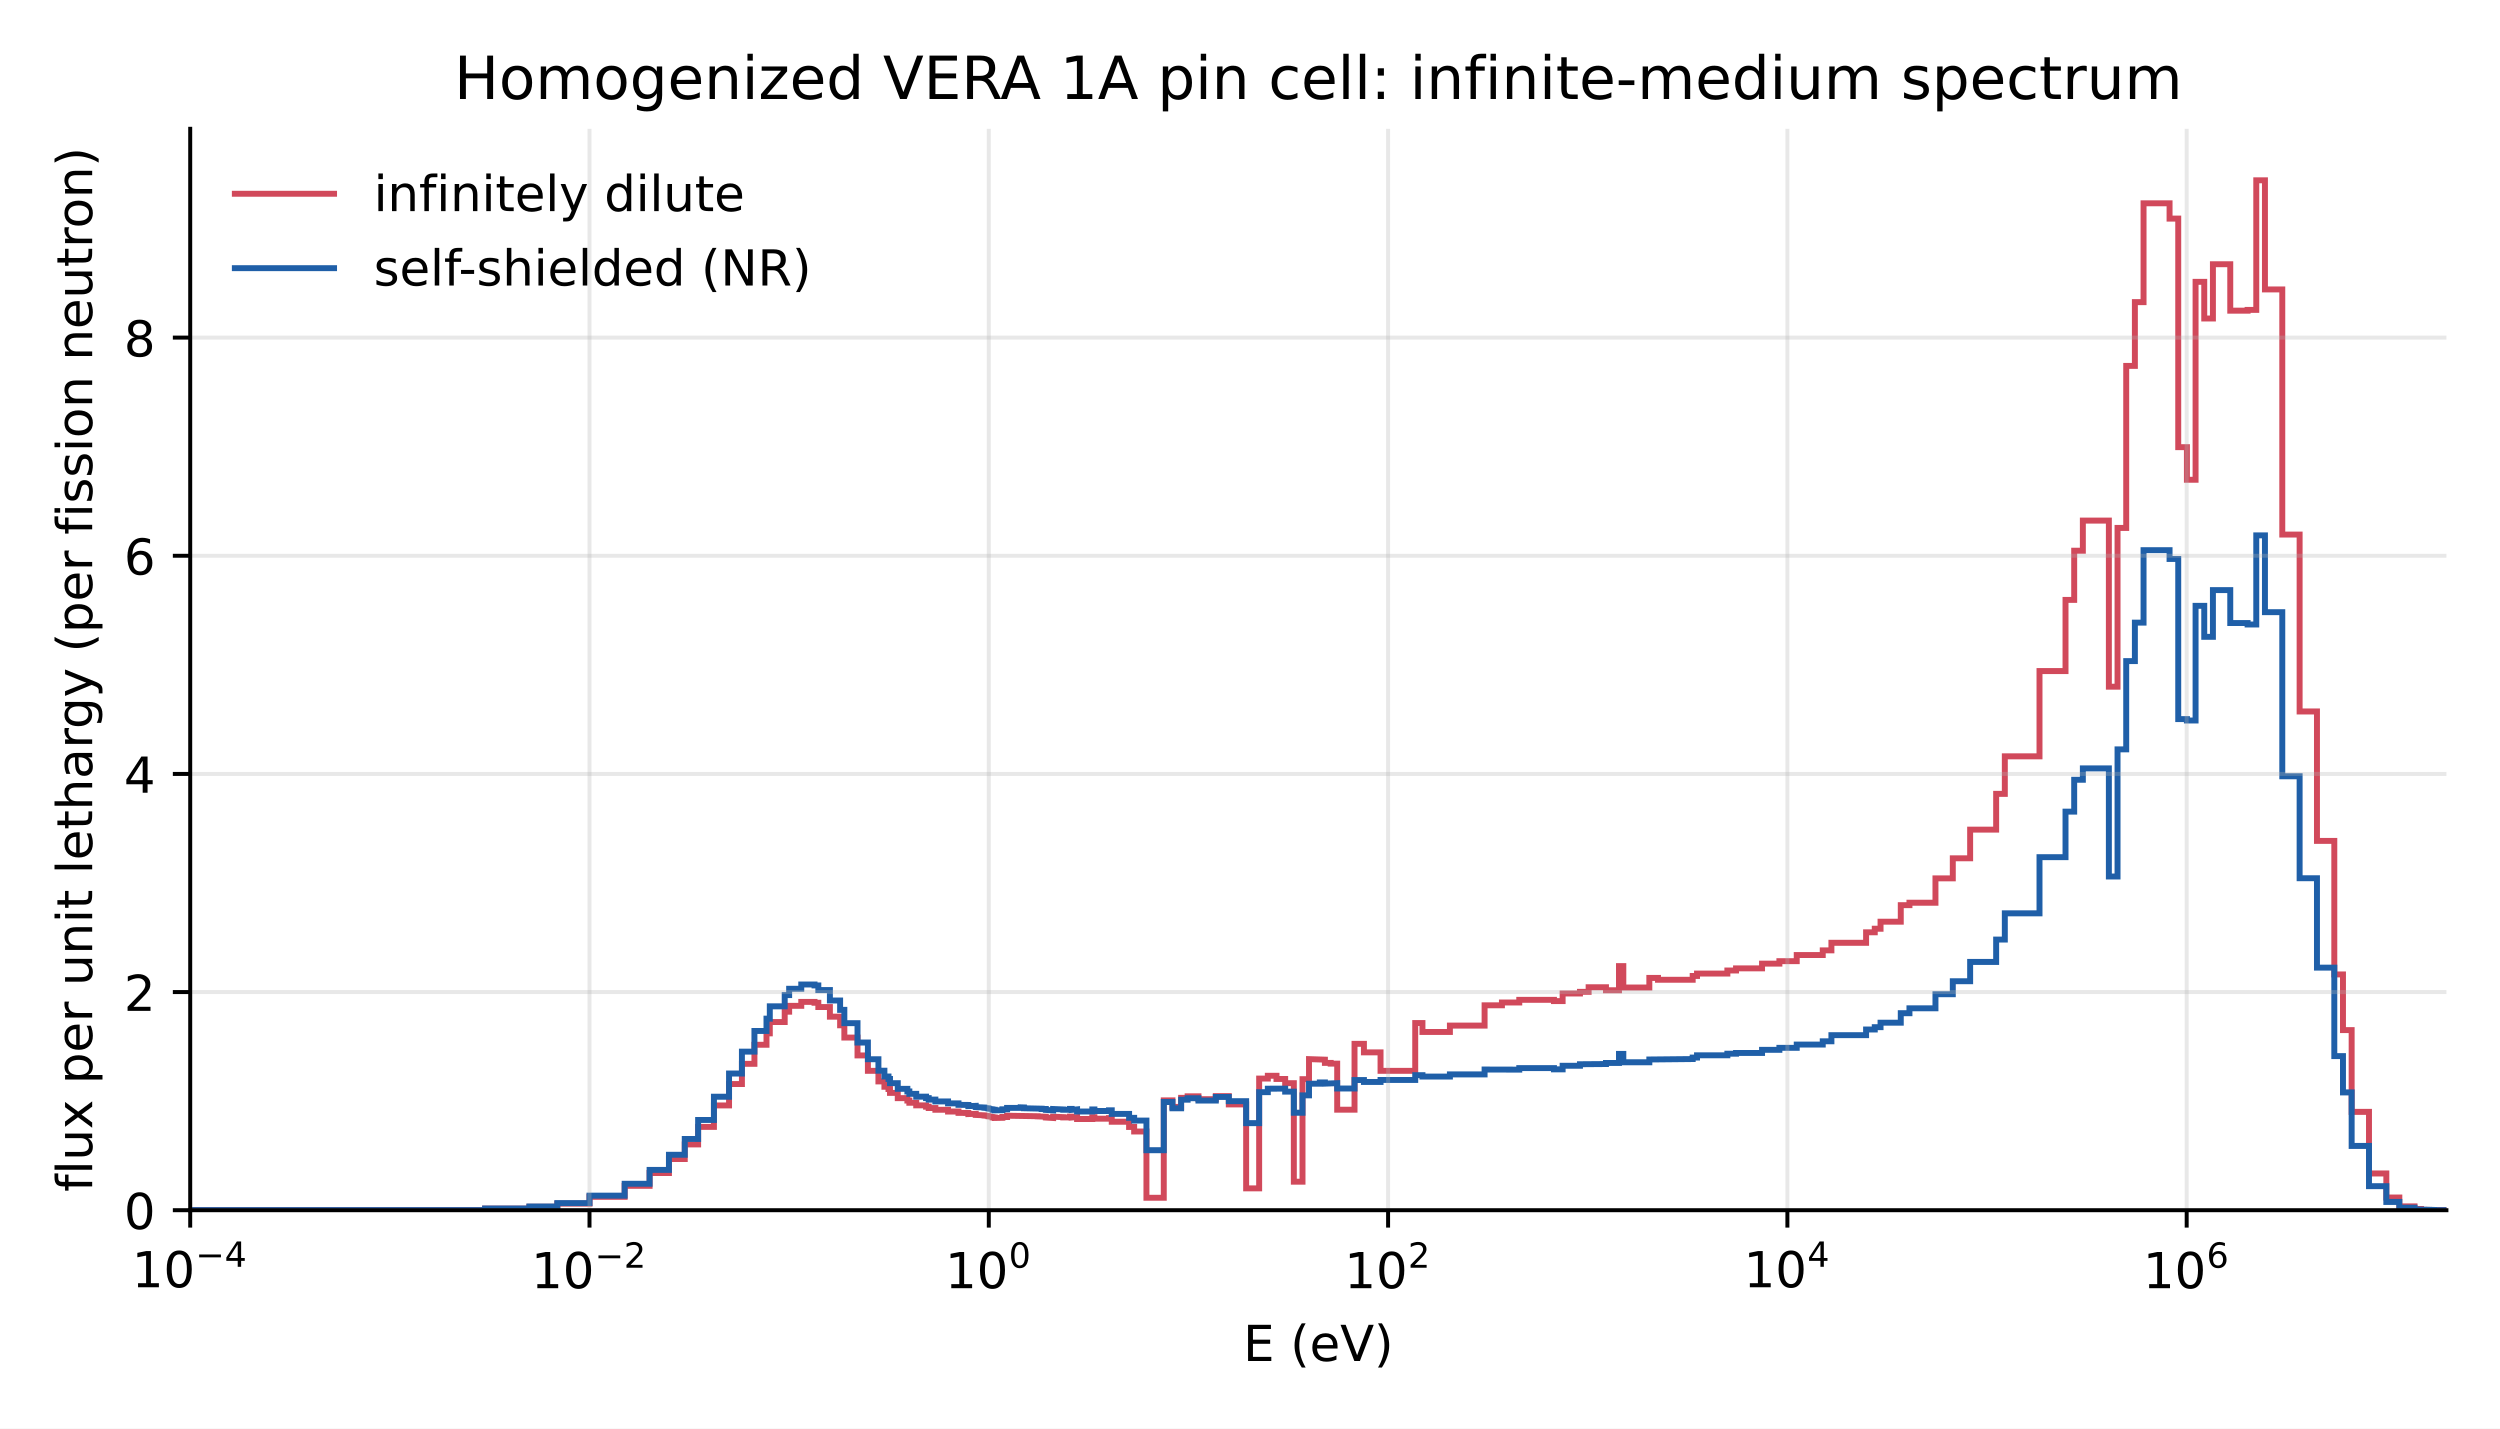
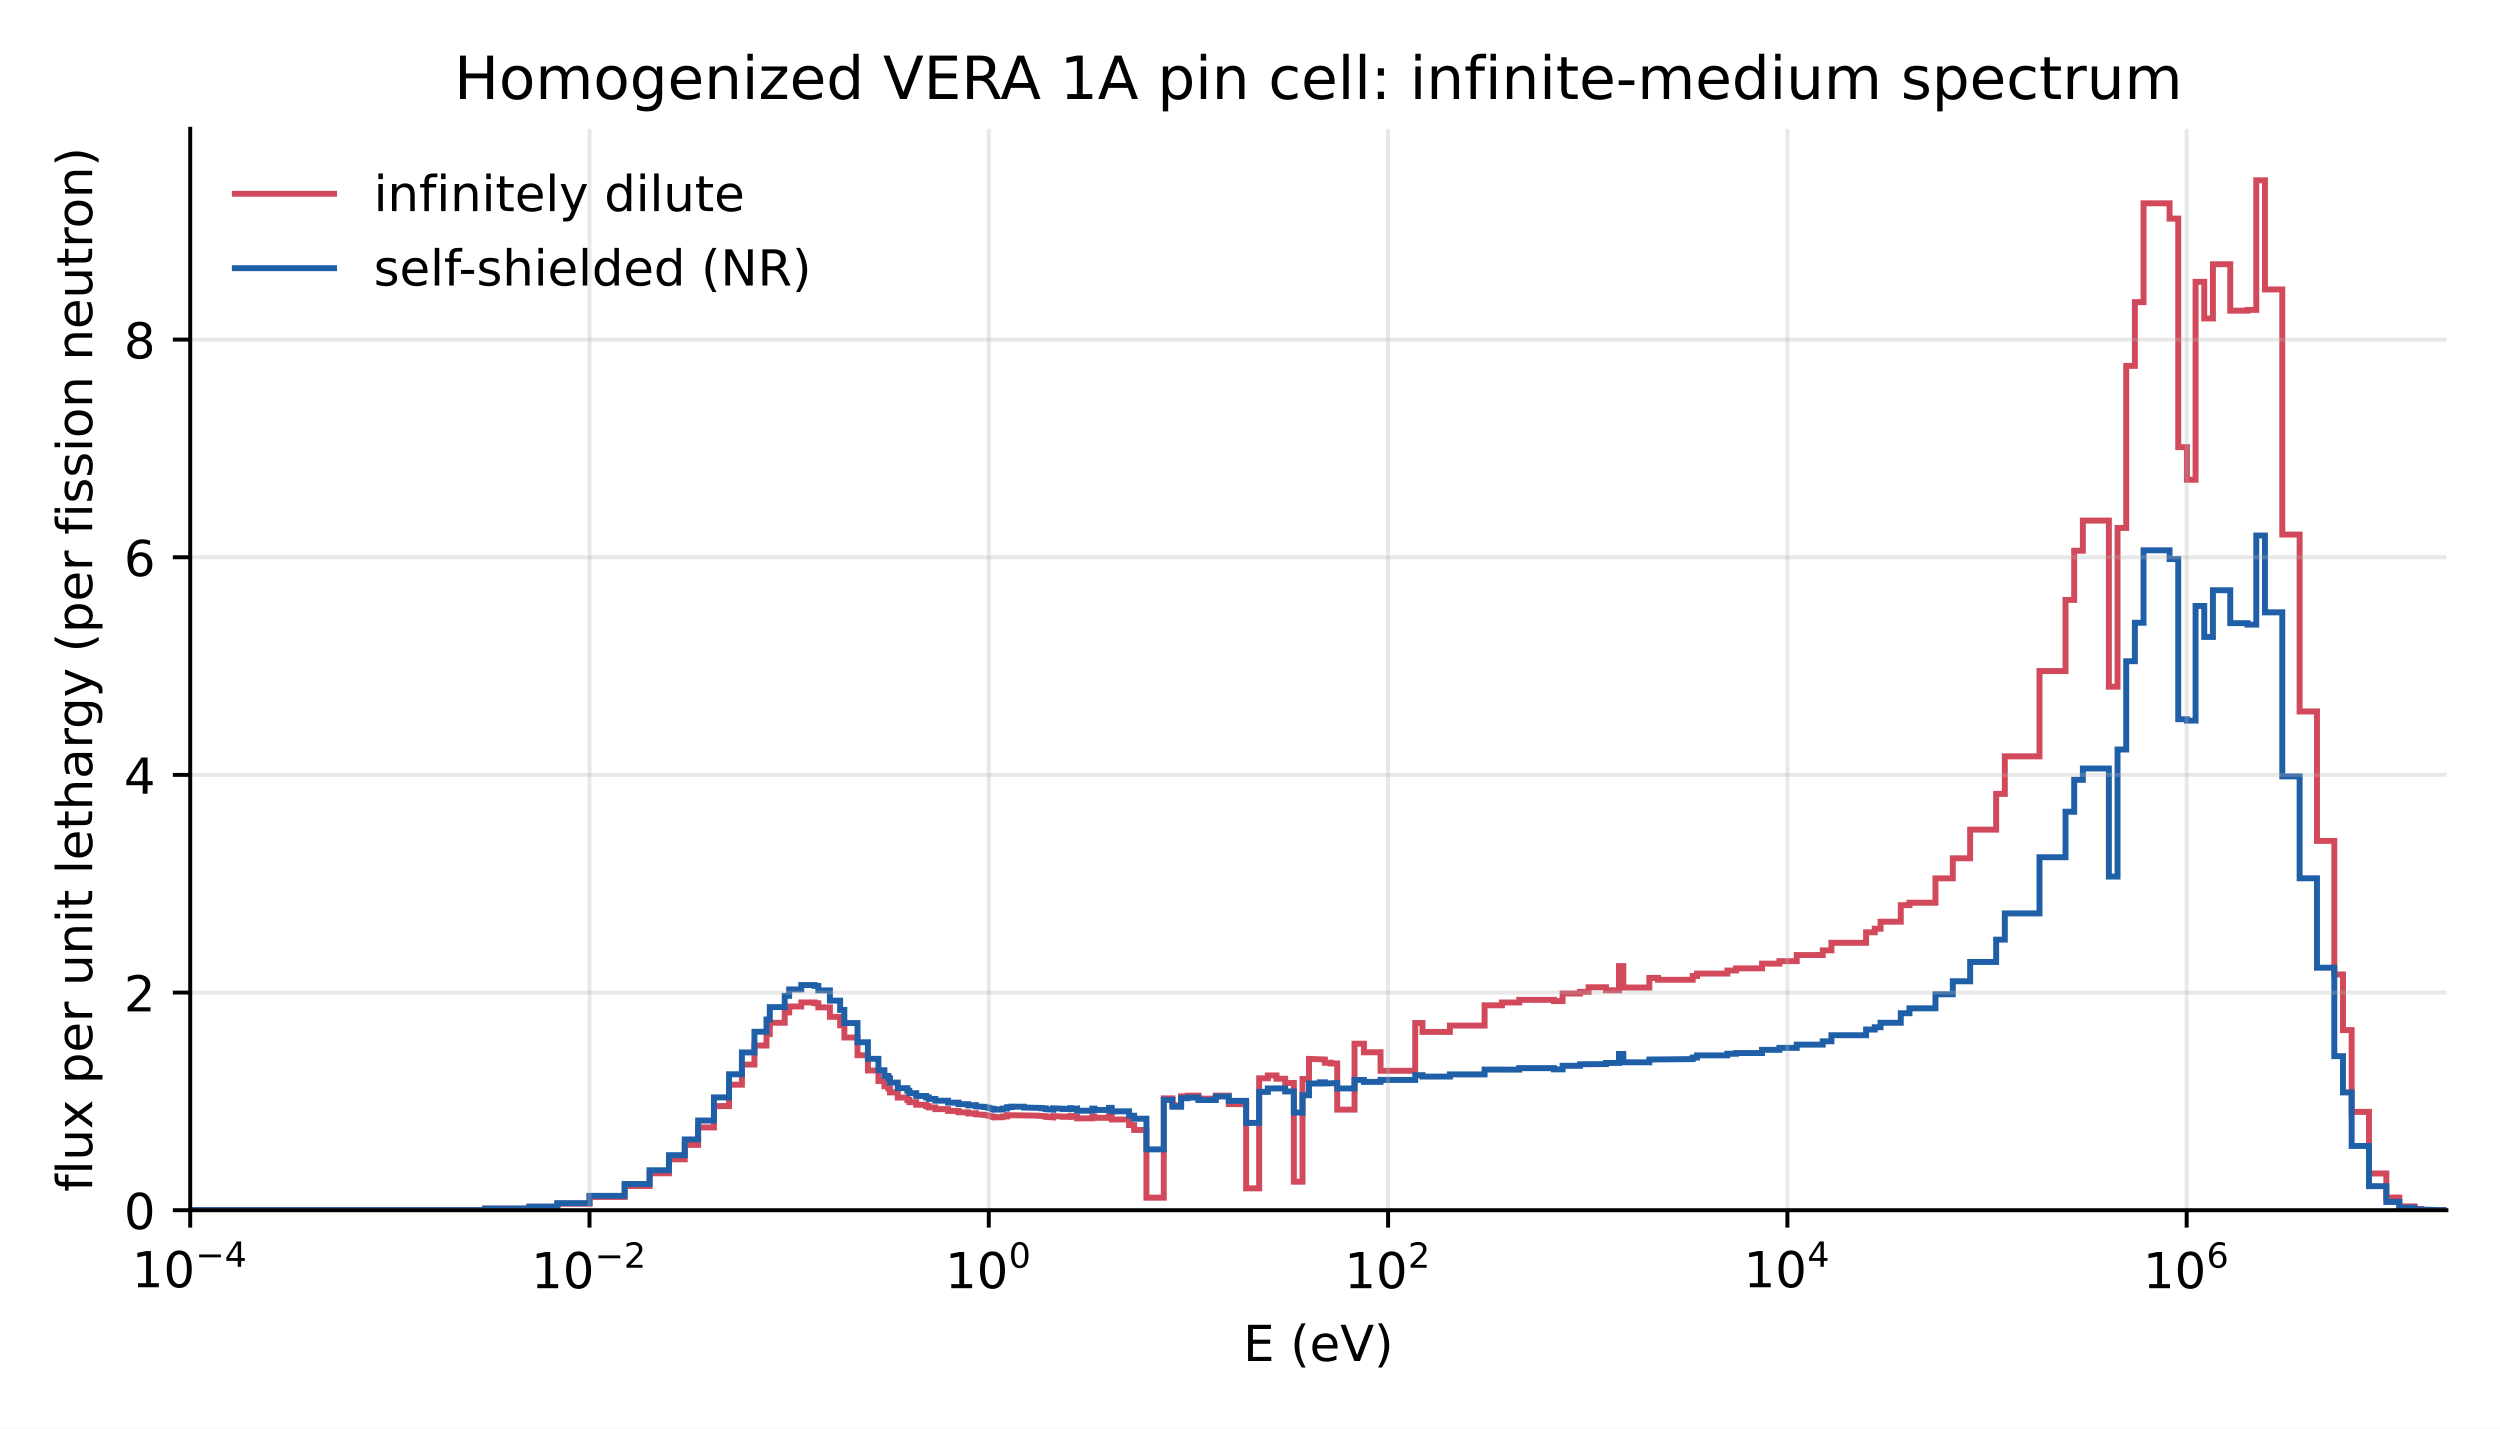
<svg xmlns="http://www.w3.org/2000/svg" xmlns:xlink="http://www.w3.org/1999/xlink" width="504pt" height="288pt" viewBox="0 0 504 288" version="1.1">
  <defs>
    <style type="text/css">*{stroke-linejoin: round; stroke-linecap: butt}</style>
  </defs>
  <g id="figure_1">
    <g id="patch_1">
      <path d="M 0 288  L 504 288  L 504 0  L 0 0  z " style="fill: #ffffff" />
    </g>
    <g id="axes_1">
      <g id="patch_2">
        <path d="M 38.345 243.979  L 493.2 243.979  L 493.2 25.964  L 38.345 25.964  z " style="fill: #ffffff" />
      </g>
      <g id="patch_3">
-         <path d="M -1 243.963  L 97.798 243.963  L 97.798 243.663  L 106.727 243.663  L 106.727 243.292  L 112.357 243.292  L 112.357 242.653  L 118.843 242.653  L 118.843 241.274  L 125.931 241.274  L 125.931 239.061  L 130.959 239.061  L 130.959 236.477  L 134.86 236.477  L 134.86 233.656  L 138.047 233.656  L 138.047 230.713  L 140.742 230.713  L 140.742 227.179  L 143.928 227.179  L 143.928 222.858  L 146.976 222.858  L 146.976 218.541  L 149.571 218.541  L 149.571 214.468  L 152.092 214.468  L 152.092 210.623  L 154.524 210.623  L 154.524 208.323  L 155.192 208.323  L 155.192 206.04  L 158.196 206.04  L 158.196 203.953  L 159.092 203.953  L 159.092 202.774  L 161.535 202.774  L 161.535 201.982  L 164.208 201.982  L 164.208 202.161  L 164.974 202.161  L 164.974 203.017  L 167.308 203.017  L 167.308 204.96  L 169.367 204.96  L 169.367 206.699  L 170.22 206.699  L 170.22 209.174  L 172.874 209.174  L 172.874 212.778  L 174.969 212.778  L 174.969 215.882  L 177.09 215.882  L 177.09 218.015  L 178.296 218.015  L 178.296 219.088  L 179.121 219.088  L 179.121 219.547  L 179.424 219.547  L 179.424 220.326  L 180.99 220.326  L 180.99 221.383  L 182.927 221.383  L 182.927 221.876  L 183.325 221.876  L 183.325 222.314  L 184.71 222.314  L 184.71 222.84  L 186.693 222.84  L 186.693 223.109  L 187.225 223.109  L 187.225 223.384  L 188.57 223.384  L 188.57 223.725  L 191.126 223.725  L 191.126 224.086  L 193.231 224.086  L 193.231 224.356  L 195.221 224.377  L 195.221 224.597  L 196.705 224.546  L 196.705 224.773  L 198.445 224.848  L 198.445 224.918  L 199.271 224.99  L 199.271 225.073  L 200.111 225.166  L 200.111 225.272  L 200.54 225.272  L 200.54 225.383  L 202.086 225.352  L 202.086 225.186  L 203.031 225.186  L 203.031 224.93  L 209.173 225.031  L 209.173 225.068  L 210.835 225.131  L 210.835 225.301  L 212.31 225.391  L 212.31 225.132  L 214.351 225.212  L 214.351 225.276  L 215.704 225.276  L 215.704 225.115  L 216.043 225.115  L 216.043 225.296  L 217.137 225.205  L 217.137 225.592  L 220.211 225.592  L 220.211 225.227  L 220.633 225.227  L 220.633 225.526  L 223.574 225.526  L 223.574 225.41  L 224.129 225.41  L 224.129 226.143  L 227.625 226.143  L 227.625 227.188  L 228.645 227.188  L 228.645 228.109  L 231.121 228.109  L 231.121 241.467  L 234.617 241.467  L 234.617 221.833  L 236.365 221.833  L 236.365 223.156  L 238.113 223.156  L 238.113 221.32  L 239.424 221.32  L 239.424 221.018  L 241.609 221.018  L 241.609 221.594  L 245.105 221.594  L 245.105 220.973  L 247.727 220.973  L 247.727 222.652  L 251.223 222.652  L 251.223 239.575  L 253.845 239.575  L 253.845 217.444  L 255.593 217.444  L 255.593 216.871  L 257.341 216.871  L 257.341 217.518  L 259.089 217.518  L 259.089 218.363  L 260.837 218.363  L 260.837 238.233  L 262.585 238.233  L 262.585 217.559  L 263.896 217.559  L 263.896 213.519  L 267.101 213.625  L 267.101 214.282  L 268.266 214.282  L 268.266 214.426  L 269.577 214.426  L 269.577 223.715  L 273.073 223.715  L 273.073 210.44  L 274.967 210.44  L 274.967 212.157  L 278.317 212.157  L 278.317 215.881  L 285.309 215.881  L 285.309 206.246  L 286.766 206.246  L 286.766 208.046  L 292.301 208.046  L 292.301 206.762  L 299.293 206.762  L 299.293 202.669  L 302.789 202.669  L 302.789 202.106  L 306.285 202.106  L 306.285 201.571  L 313.277 201.571  L 313.277 201.818  L 315.025 201.818  L 315.025 200.286  L 318.521 200.286  L 318.521 199.957  L 320.269 199.957  L 320.269 199.032  L 323.765 199.032  L 323.765 199.638  L 326.387 199.638  L 326.387 194.768  L 327.261 194.768  L 327.261 199.086  L 332.505 199.086  L 332.505 197.152  L 334.253 197.152  L 334.253 197.521  L 341.245 197.521  L 341.245 196.751  L 342.119 196.751  L 342.119 196.268  L 348.237 196.268  L 348.237 195.657  L 349.985 195.657  L 349.985 195.218  L 355.229 195.218  L 355.229 194.273  L 358.725 194.273  L 358.725 193.774  L 362.221 193.774  L 362.221 192.537  L 367.465 192.537  L 367.465 191.597  L 369.213 191.597  L 369.213 190.067  L 376.204 190.067  L 376.204 187.949  L 377.952 187.949  L 377.952 187.231  L 379.118 187.231  L 379.118 185.816  L 383.196 185.816  L 383.196 182.48  L 384.944 182.48  L 384.944 181.991  L 390.188 181.991  L 390.188 177.082  L 393.684 177.082  L 393.684 173.032  L 397.18 173.032  L 397.18 167.251  L 402.424 167.251  L 402.424 160.043  L 404.172 160.043  L 404.172 152.475  L 411.164 152.475  L 411.164 135.287  L 416.408 135.287  L 416.408 120.936  L 418.156 120.936  L 418.156 111.029  L 419.904 111.029  L 419.904 104.955  L 425.148 104.955  L 425.148 138.442  L 426.896 138.442  L 426.896 106.431  L 428.644 106.431  L 428.644 73.77  L 430.392 73.77  L 430.392 60.91  L 432.14 60.91  L 432.14 40.986  L 437.384 40.986  L 437.384 44.071  L 439.132 44.071  L 439.132 90.15  L 440.88 90.15  L 440.88 96.717  L 442.628 96.717  L 442.628 56.819  L 444.376 56.819  L 444.376 64.205  L 446.124 64.205  L 446.124 53.273  L 449.62 53.273  L 449.62 62.631  L 453.116 62.631  L 453.116 62.48  L 454.864 62.48  L 454.864 36.345  L 456.612 36.345  L 456.612 58.345  L 460.108 58.345  L 460.108 107.766  L 463.604 107.766  L 463.604 143.431  L 467.1 143.431  L 467.1 169.523  L 470.596 169.523  L 470.596 196.444  L 472.344 196.444  L 472.344 207.668  L 474.092 207.668  L 474.092 224.152  L 477.588 224.152  L 477.588 236.571  L 481.084 236.571  L 481.084 241.423  L 483.706 241.423  L 483.706 243.202  L 486.765 243.202  L 486.765 243.731  L 488.076 243.731  L 488.076 243.892  L 492.883 243.961  L 492.883 243.979  " clip-path="url(#p28a950b667)" style="fill: none; stroke: #d1495b; stroke-width: 1.2; stroke-linejoin: miter" />
+         <path d="M -1 243.963  L 97.798 243.963  L 97.798 243.668  L 106.727 243.668  L 106.727 243.301  L 112.357 243.301  L 112.357 242.668  L 118.843 242.668  L 118.843 241.3  L 125.931 241.3  L 125.931 239.104  L 130.959 239.104  L 130.959 236.536  L 134.86 236.536  L 134.86 233.732  L 138.047 233.732  L 138.047 230.804  L 140.742 230.804  L 140.742 227.287  L 143.928 227.287  L 143.928 222.983  L 146.976 222.983  L 146.976 218.68  L 149.571 218.68  L 149.571 214.617  L 152.092 214.617  L 152.092 210.779  L 154.524 210.779  L 154.524 208.479  L 155.192 208.479  L 155.192 206.193  L 158.196 206.193  L 158.196 204.099  L 159.092 204.099  L 159.092 202.908  L 161.535 202.908  L 161.535 202.093  L 164.208 202.093  L 164.208 202.252  L 164.974 202.252  L 164.974 203.086  L 167.308 203.086  L 167.308 204.998  L 169.367 204.998  L 169.367 206.714  L 170.22 206.714  L 170.22 209.163  L 172.874 209.163  L 172.874 212.735  L 174.969 212.735  L 174.969 215.816  L 177.09 215.816  L 177.09 217.933  L 178.296 217.933  L 178.296 218.998  L 179.121 218.998  L 179.121 219.452  L 179.424 219.452  L 179.424 220.226  L 180.99 220.226  L 180.99 221.273  L 182.927 221.273  L 182.927 221.761  L 183.325 221.761  L 183.325 222.197  L 184.71 222.197  L 184.71 222.719  L 186.693 222.719  L 186.693 222.987  L 187.225 222.987  L 187.225 223.261  L 188.57 223.261  L 188.57 223.602  L 191.126 223.602  L 191.126 223.963  L 193.231 223.963  L 193.231 224.234  L 195.221 224.255  L 195.221 224.476  L 196.705 224.424  L 196.705 224.653  L 198.445 224.729  L 198.445 224.799  L 199.271 224.871  L 199.271 224.954  L 200.111 225.048  L 200.111 225.154  L 200.54 225.154  L 200.54 225.266  L 202.086 225.235  L 202.086 225.068  L 203.031 225.068  L 203.031 224.81  L 209.173 224.912  L 209.173 224.948  L 210.835 225.012  L 210.835 225.182  L 212.31 225.273  L 212.31 225.011  L 214.351 225.091  L 214.351 225.153  L 215.704 225.153  L 215.704 224.989  L 216.043 224.989  L 216.043 225.17  L 217.137 225.078  L 217.137 225.461  L 220.211 225.461  L 220.211 225.078  L 220.633 225.078  L 220.633 225.352  L 223.574 225.352  L 223.574 224.965  L 224.129 224.965  L 224.129 225.688  L 227.625 225.688  L 227.625 226.824  L 228.645 226.824  L 228.645 227.806  L 231.121 227.806  L 231.121 241.448  L 234.617 241.448  L 234.617 221.428  L 236.365 221.428  L 236.365 222.836  L 238.113 222.836  L 238.113 221.01  L 239.424 221.01  L 239.424 220.881  L 241.609 220.881  L 241.609 221.487  L 245.105 221.487  L 245.105 220.882  L 247.727 220.882  L 247.727 222.586  L 251.223 222.586  L 251.223 239.569  L 253.845 239.569  L 253.845 217.382  L 255.593 217.382  L 255.593 216.811  L 257.341 216.811  L 257.341 217.465  L 259.089 217.465  L 259.089 218.32  L 260.837 218.32  L 260.837 238.228  L 262.585 238.228  L 262.585 217.525  L 263.896 217.525  L 263.896 213.478  L 267.101 213.588  L 267.101 214.249  L 268.266 214.249  L 268.266 214.396  L 269.577 214.396  L 269.577 223.701  L 273.073 223.701  L 273.073 210.414  L 274.967 210.414  L 274.967 212.136  L 278.317 212.136  L 278.317 215.868  L 285.309 215.868  L 285.309 206.231  L 286.766 206.231  L 286.766 208.035  L 292.301 208.035  L 292.301 206.754  L 299.293 206.754  L 299.293 202.664  L 302.789 202.664  L 302.789 202.103  L 306.285 202.103  L 306.285 201.568  L 313.277 201.568  L 313.277 201.816  L 315.025 201.816  L 315.025 200.285  L 318.521 200.285  L 318.521 199.957  L 320.269 199.957  L 320.269 199.032  L 323.765 199.032  L 323.765 199.638  L 326.387 199.638  L 326.387 194.768  L 327.261 194.768  L 327.261 199.086  L 332.505 199.086  L 332.505 197.152  L 334.253 197.152  L 334.253 197.521  L 341.245 197.521  L 341.245 196.751  L 342.119 196.751  L 342.119 196.267  L 348.237 196.267  L 348.237 195.657  L 349.985 195.657  L 349.985 195.218  L 355.229 195.218  L 355.229 194.273  L 358.725 194.273  L 358.725 193.774  L 362.221 193.774  L 362.221 192.537  L 367.465 192.537  L 367.465 191.597  L 369.213 191.597  L 369.213 190.067  L 376.204 190.067  L 376.204 187.949  L 377.952 187.949  L 377.952 187.231  L 379.118 187.231  L 379.118 185.816  L 383.196 185.816  L 383.196 182.48  L 384.944 182.48  L 384.944 181.991  L 390.188 181.991  L 390.188 177.082  L 393.684 177.082  L 393.684 173.032  L 397.18 173.032  L 397.18 167.25  L 402.424 167.25  L 402.424 160.042  L 404.172 160.042  L 404.172 152.475  L 411.164 152.475  L 411.164 135.287  L 416.408 135.287  L 416.408 120.936  L 418.156 120.936  L 418.156 111.028  L 419.904 111.028  L 419.904 104.954  L 425.148 104.954  L 425.148 138.441  L 426.896 138.441  L 426.896 106.431  L 428.644 106.431  L 428.644 73.769  L 430.392 73.769  L 430.392 60.91  L 432.14 60.91  L 432.14 40.986  L 437.384 40.986  L 437.384 44.071  L 439.132 44.071  L 439.132 90.15  L 440.88 90.15  L 440.88 96.717  L 442.628 96.717  L 442.628 56.819  L 444.376 56.819  L 444.376 64.205  L 446.124 64.205  L 446.124 53.273  L 449.62 53.273  L 449.62 62.631  L 453.116 62.631  L 453.116 62.48  L 454.864 62.48  L 454.864 36.345  L 456.612 36.345  L 456.612 58.345  L 460.108 58.345  L 460.108 107.766  L 463.604 107.766  L 463.604 143.431  L 467.1 143.431  L 467.1 169.523  L 470.596 169.523  L 470.596 196.444  L 472.344 196.444  L 472.344 207.667  L 474.092 207.667  L 474.092 224.151  L 477.588 224.151  L 477.588 236.571  L 481.084 236.571  L 481.084 241.423  L 483.706 241.423  L 483.706 243.202  L 486.765 243.202  L 486.765 243.731  L 488.076 243.731  L 488.076 243.892  L 492.883 243.961  L 492.883 243.979  " clip-path="url(#p28a950b667)" style="fill: none; stroke: #d1495b; stroke-width: 1.2; stroke-linejoin: miter" />
      </g>
      <g id="patch_4">
-         <path d="M -1 243.961  L 97.798 243.961  L 97.798 243.636  L 106.727 243.636  L 106.727 243.235  L 112.357 243.235  L 112.357 242.544  L 118.843 242.544  L 118.843 241.047  L 125.931 241.047  L 125.931 238.65  L 130.959 238.65  L 130.959 235.851  L 134.86 235.851  L 134.86 232.798  L 138.047 232.798  L 138.047 229.614  L 140.742 229.614  L 140.742 225.786  L 143.928 225.786  L 143.928 221.103  L 146.976 221.103  L 146.976 216.425  L 149.571 216.425  L 149.571 212.013  L 152.092 212.013  L 152.092 207.847  L 154.524 207.847  L 154.524 205.362  L 155.192 205.362  L 155.192 202.877  L 158.196 202.877  L 158.196 200.615  L 159.092 200.615  L 159.092 199.339  L 161.535 199.339  L 161.535 198.472  L 164.208 198.472  L 164.208 198.667  L 164.974 198.667  L 164.974 199.596  L 167.308 199.596  L 167.308 201.7  L 169.367 201.7  L 169.367 203.589  L 170.22 203.589  L 170.22 206.271  L 172.874 206.271  L 172.874 210.177  L 174.969 210.177  L 174.969 213.545  L 177.09 213.545  L 177.09 215.858  L 178.296 215.858  L 178.296 217.024  L 179.121 217.024  L 179.121 217.524  L 179.424 217.524  L 179.424 218.367  L 180.99 218.367  L 180.99 219.507  L 182.927 219.507  L 182.927 220.041  L 183.325 220.041  L 183.325 220.519  L 184.71 220.519  L 184.71 221.088  L 186.693 221.088  L 186.693 221.38  L 187.225 221.38  L 187.225 221.681  L 188.57 221.681  L 188.57 222.049  L 191.126 222.049  L 191.126 222.439  L 193.231 222.439  L 193.231 222.733  L 195.221 222.756  L 195.221 222.994  L 196.705 222.94  L 196.705 223.186  L 198.445 223.268  L 198.445 223.345  L 199.271 223.422  L 199.271 223.511  L 200.111 223.612  L 200.111 223.727  L 200.54 223.727  L 200.54 223.848  L 202.086 223.817  L 202.086 223.631  L 203.031 223.631  L 203.031 223.353  L 205.776 223.352  L 205.776 223.238  L 206.429 223.259  L 206.429 223.425  L 210 223.506  L 210 223.574  L 210.835 223.574  L 210.835 223.761  L 212.31 223.857  L 212.31 223.574  L 214.351 223.661  L 214.351 223.729  L 215.704 223.729  L 215.704 223.555  L 216.043 223.555  L 216.043 223.752  L 217.137 223.65  L 217.137 224.079  L 220.211 224.079  L 220.211 223.667  L 220.633 223.667  L 220.633 223.976  L 223.574 223.976  L 223.574 223.84  L 224.129 223.84  L 224.129 224.563  L 227.625 224.563  L 227.625 225.356  L 228.645 225.356  L 228.645 225.911  L 231.121 225.911  L 231.121 231.88  L 234.617 231.88  L 234.617 222.162  L 236.365 222.162  L 236.365 223.436  L 238.113 223.436  L 238.113 221.703  L 239.424 221.703  L 239.424 221.399  L 241.609 221.399  L 241.609 221.872  L 245.105 221.872  L 245.105 221.15  L 247.727 221.15  L 247.727 221.996  L 251.223 221.996  L 251.223 226.425  L 253.845 226.425  L 253.845 220.179  L 255.593 220.179  L 255.593 219.479  L 259.089 219.468  L 259.089 220.07  L 260.837 220.07  L 260.837 224.327  L 262.585 224.327  L 262.585 220.826  L 263.896 220.826  L 263.896 218.471  L 266.081 218.471  L 266.081 218.22  L 267.101 218.22  L 267.101 218.461  L 269.577 218.366  L 269.577 219.443  L 273.073 219.443  L 273.073 217.739  L 274.967 217.739  L 274.967 218.121  L 278.317 218.121  L 278.317 217.723  L 285.309 217.723  L 285.309 216.754  L 286.766 216.754  L 286.766 217.037  L 292.301 217.037  L 292.301 216.597  L 299.293 216.597  L 299.293 215.617  L 306.285 215.637  L 306.285 215.33  L 313.277 215.33  L 313.277 215.577  L 315.025 215.577  L 315.025 214.86  L 318.521 214.86  L 318.521 214.55  L 323.765 214.508  L 323.765 214.29  L 326.387 214.29  L 326.387 212.472  L 327.261 212.472  L 327.261 214.151  L 332.505 214.151  L 332.505 213.594  L 341.245 213.502  L 341.245 213.203  L 342.119 213.203  L 342.119 212.752  L 348.237 212.752  L 348.237 212.427  L 349.985 212.427  L 349.985 212.281  L 355.229 212.281  L 355.229 211.642  L 358.725 211.642  L 358.725 211.241  L 362.221 211.241  L 362.221 210.587  L 367.465 210.587  L 367.465 209.922  L 369.213 209.922  L 369.213 208.692  L 376.204 208.692  L 376.204 207.547  L 377.952 207.547  L 377.952 207.08  L 379.118 207.08  L 379.118 206.179  L 383.196 206.179  L 383.196 204.26  L 384.944 204.26  L 384.944 203.271  L 390.188 203.271  L 390.188 200.433  L 393.684 200.433  L 393.684 197.814  L 397.18 197.814  L 397.18 193.924  L 402.424 193.924  L 402.424 189.415  L 404.172 189.415  L 404.172 184.126  L 411.164 184.126  L 411.164 172.8  L 416.408 172.8  L 416.408 163.628  L 418.156 163.628  L 418.156 157.198  L 419.904 157.198  L 419.904 154.908  L 425.148 154.908  L 425.148 176.7  L 426.896 176.7  L 426.896 151.074  L 428.644 151.074  L 428.644 133.282  L 430.392 133.282  L 430.392 125.524  L 432.14 125.524  L 432.14 110.913  L 437.384 110.913  L 437.384 112.685  L 439.132 112.685  L 439.132 144.975  L 440.88 144.975  L 440.88 145.255  L 442.628 145.255  L 442.628 122.139  L 444.376 122.139  L 444.376 128.385  L 446.124 128.385  L 446.124 118.964  L 449.62 118.964  L 449.62 125.607  L 453.116 125.607  L 453.116 125.898  L 454.864 125.898  L 454.864 107.929  L 456.612 107.929  L 456.612 123.417  L 460.108 123.417  L 460.108 156.496  L 463.604 156.496  L 463.604 177.047  L 467.1 177.047  L 467.1 195.076  L 470.596 195.076  L 470.596 212.914  L 472.344 212.914  L 472.344 220.226  L 474.092 220.226  L 474.092 231.02  L 477.588 231.02  L 477.588 239.132  L 481.084 239.132  L 481.084 242.31  L 483.706 242.31  L 483.706 243.47  L 486.765 243.47  L 486.765 243.816  L 490.698 243.922  L 490.698 243.968  L 492.883 243.968  L 492.883 243.979  " clip-path="url(#p28a950b667)" style="fill: none; stroke: #1f5fa8; stroke-width: 1.2; stroke-linejoin: miter" />
+         <path d="M -1 243.961  L 97.798 243.961  L 97.798 243.641  L 106.727 243.641  L 106.727 243.245  L 112.357 243.245  L 112.357 242.56  L 118.843 242.56  L 118.843 241.076  L 125.931 241.076  L 125.931 238.696  L 130.959 238.696  L 130.959 235.915  L 134.86 235.915  L 134.86 232.879  L 138.047 232.879  L 138.047 229.71  L 140.742 229.71  L 140.742 225.899  L 143.928 225.899  L 143.928 221.234  L 146.976 221.234  L 146.976 216.571  L 149.571 216.571  L 149.571 212.168  L 152.092 212.168  L 152.092 208.008  L 154.524 208.008  L 154.524 205.523  L 155.192 205.523  L 155.192 203.033  L 158.196 203.033  L 158.196 200.762  L 159.092 200.762  L 159.092 199.473  L 161.535 199.473  L 161.535 198.58  L 164.208 198.58  L 164.208 198.753  L 164.974 198.753  L 164.974 199.658  L 167.308 199.658  L 167.308 201.727  L 169.367 201.727  L 169.367 203.592  L 170.22 203.592  L 170.22 206.245  L 172.874 206.245  L 172.874 210.117  L 174.969 210.117  L 174.969 213.46  L 177.09 213.46  L 177.09 215.756  L 178.296 215.756  L 178.296 216.913  L 179.121 216.913  L 179.121 217.407  L 179.424 217.407  L 179.424 218.244  L 180.99 218.244  L 180.99 219.374  L 182.927 219.374  L 182.927 219.903  L 183.325 219.903  L 183.325 220.378  L 184.71 220.378  L 184.71 220.943  L 186.693 220.943  L 186.693 221.233  L 187.225 221.233  L 187.225 221.534  L 188.57 221.534  L 188.57 221.901  L 191.126 221.901  L 191.126 222.291  L 193.231 222.291  L 193.231 222.586  L 195.221 222.609  L 195.221 222.849  L 196.705 222.794  L 196.705 223.042  L 198.445 223.124  L 198.445 223.201  L 199.271 223.279  L 199.271 223.369  L 200.111 223.47  L 200.111 223.586  L 200.54 223.586  L 200.54 223.708  L 202.086 223.676  L 202.086 223.489  L 203.031 223.489  L 203.031 223.208  L 203.927 223.208  L 203.927 223.097  L 206.429 223.114  L 206.429 223.28  L 210 223.36  L 210 223.429  L 210.835 223.429  L 210.835 223.616  L 212.31 223.713  L 212.31 223.427  L 214.351 223.513  L 214.351 223.579  L 215.704 223.579  L 215.704 223.402  L 216.043 223.402  L 216.043 223.599  L 217.137 223.495  L 217.137 223.921  L 220.211 223.921  L 220.211 223.487  L 220.633 223.487  L 220.633 223.768  L 223.574 223.768  L 223.574 223.337  L 224.129 223.337  L 224.129 224.046  L 227.625 224.046  L 227.625 224.93  L 228.645 224.93  L 228.645 225.534  L 231.121 225.534  L 231.121 231.709  L 234.617 231.709  L 234.617 221.746  L 236.365 221.746  L 236.365 223.118  L 238.113 223.118  L 238.113 221.395  L 239.424 221.395  L 239.424 221.263  L 241.609 221.263  L 241.609 221.765  L 245.105 221.765  L 245.105 221.057  L 247.727 221.057  L 247.727 221.925  L 251.223 221.925  L 251.223 226.385  L 253.845 226.385  L 253.845 220.122  L 255.593 220.122  L 255.593 219.425  L 259.089 219.419  L 259.089 220.03  L 260.837 220.03  L 260.837 224.299  L 262.585 224.299  L 262.585 220.798  L 263.896 220.798  L 263.896 218.439  L 266.081 218.439  L 266.081 218.191  L 267.101 218.191  L 267.101 218.434  L 269.577 218.342  L 269.577 219.425  L 273.073 219.425  L 273.073 217.723  L 274.967 217.723  L 274.967 218.108  L 278.317 218.108  L 278.317 217.715  L 285.309 217.715  L 285.309 216.749  L 286.766 216.749  L 286.766 217.034  L 292.301 217.034  L 292.301 216.597  L 299.293 216.597  L 299.293 215.62  L 306.285 215.641  L 306.285 215.335  L 313.277 215.335  L 313.277 215.583  L 315.025 215.583  L 315.025 214.866  L 318.521 214.866  L 318.521 214.557  L 323.765 214.515  L 323.765 214.296  L 326.387 214.296  L 326.387 212.479  L 327.261 212.479  L 327.261 214.158  L 332.505 214.158  L 332.505 213.601  L 341.245 213.509  L 341.245 213.21  L 342.119 213.21  L 342.119 212.759  L 348.237 212.759  L 348.237 212.434  L 349.985 212.434  L 349.985 212.289  L 355.229 212.289  L 355.229 211.649  L 358.725 211.649  L 358.725 211.249  L 362.221 211.249  L 362.221 210.594  L 367.465 210.594  L 367.465 209.93  L 369.213 209.93  L 369.213 208.7  L 376.204 208.7  L 376.204 207.556  L 377.952 207.556  L 377.952 207.089  L 379.118 207.089  L 379.118 206.188  L 383.196 206.188  L 383.196 204.269  L 384.944 204.269  L 384.944 203.281  L 390.188 203.281  L 390.188 200.443  L 393.684 200.443  L 393.684 197.825  L 397.18 197.825  L 397.18 193.935  L 402.424 193.935  L 402.424 189.428  L 404.172 189.428  L 404.172 184.14  L 411.164 184.14  L 411.164 172.816  L 416.408 172.816  L 416.408 163.646  L 418.156 163.646  L 418.156 157.218  L 419.904 157.218  L 419.904 154.929  L 425.148 154.929  L 425.148 176.716  L 426.896 176.716  L 426.896 151.095  L 428.644 151.095  L 428.644 133.308  L 430.392 133.308  L 430.392 125.551  L 432.14 125.551  L 432.14 110.944  L 437.384 110.944  L 437.384 112.716  L 439.132 112.716  L 439.132 144.998  L 440.88 144.998  L 440.88 145.278  L 442.628 145.278  L 442.628 122.167  L 444.376 122.167  L 444.376 128.412  L 446.124 128.412  L 446.124 118.993  L 449.62 118.993  L 449.62 125.634  L 453.116 125.634  L 453.116 125.925  L 454.864 125.925  L 454.864 107.961  L 456.612 107.961  L 456.612 123.445  L 460.108 123.445  L 460.108 156.516  L 463.604 156.516  L 463.604 177.063  L 467.1 177.063  L 467.1 195.087  L 470.596 195.087  L 470.596 212.921  L 472.344 212.921  L 472.344 220.232  L 474.092 220.232  L 474.092 231.023  L 477.588 231.023  L 477.588 239.133  L 481.084 239.133  L 481.084 242.311  L 483.706 242.311  L 483.706 243.47  L 486.765 243.47  L 486.765 243.816  L 490.698 243.922  L 490.698 243.968  L 492.883 243.968  L 492.883 243.979  " clip-path="url(#p28a950b667)" style="fill: none; stroke: #1f5fa8; stroke-width: 1.2; stroke-linejoin: miter" />
      </g>
      <g id="matplotlib.axis_1">
        <g id="xtick_1">
          <g id="line2d_1">
            <path d="M 38.345 243.979  L 38.345 25.964  " clip-path="url(#p28a950b667)" style="fill: none; stroke: #b0b0b0; stroke-opacity: 0.3; stroke-width: 0.8; stroke-linecap: square" />
          </g>
          <g id="line2d_2">
            <defs>
              <path id="m1a0d7d5114" d="M 0 0  L 0 3.5  " style="stroke: #000000; stroke-width: 0.8" />
            </defs>
            <g>
              <use xlink:href="#m1a0d7d5114" x="38.345" y="243.979" style="stroke: #000000; stroke-width: 0.8" />
            </g>
          </g>
          <g id="text_1">
            <g transform="translate(26.59546 260.2795)">
              <text>
                <tspan x="0" y="-0.762" style="font-size: 10px; font-family: 'DejaVu Sans'">1</tspan>
                <tspan x="6.362" y="-0.762" style="font-size: 10px; font-family: 'DejaVu Sans'">0</tspan>
                <tspan x="12.82" y="-4.892" style="font-size: 7px; font-family: 'DejaVu Sans'">−</tspan>
                <tspan x="18.686" y="-4.892" style="font-size: 7px; font-family: 'DejaVu Sans'">4</tspan>
              </text>
            </g>
          </g>
        </g>
        <g id="xtick_2">
          <g id="line2d_3">
            <path d="M 118.843 243.979  L 118.843 25.964  " clip-path="url(#p28a950b667)" style="fill: none; stroke: #b0b0b0; stroke-opacity: 0.3; stroke-width: 0.8; stroke-linecap: square" />
          </g>
          <g id="line2d_4">
            <g>
              <use xlink:href="#m1a0d7d5114" x="118.843" y="243.979" style="stroke: #000000; stroke-width: 0.8" />
            </g>
          </g>
          <g id="text_2">
            <g transform="translate(107.0933 260.3795)">
              <text>
                <tspan x="0" y="-0.675" style="font-size: 10px; font-family: 'DejaVu Sans'">1</tspan>
                <tspan x="6.362" y="-0.675" style="font-size: 10px; font-family: 'DejaVu Sans'">0</tspan>
                <tspan x="12.82" y="-4.805" style="font-size: 7px; font-family: 'DejaVu Sans'">−</tspan>
                <tspan x="18.686" y="-4.805" style="font-size: 7px; font-family: 'DejaVu Sans'">2</tspan>
              </text>
            </g>
          </g>
        </g>
        <g id="xtick_3">
          <g id="line2d_5">
            <path d="M 199.341 243.979  L 199.341 25.964  " clip-path="url(#p28a950b667)" style="fill: none; stroke: #b0b0b0; stroke-opacity: 0.3; stroke-width: 0.8; stroke-linecap: square" />
          </g>
          <g id="line2d_6">
            <g>
              <use xlink:href="#m1a0d7d5114" x="199.341" y="243.979" style="stroke: #000000; stroke-width: 0.8" />
            </g>
          </g>
          <g id="text_3">
            <g transform="translate(190.5412 260.3795)">
              <text>
                <tspan x="0" y="-0.675" style="font-size: 10px; font-family: 'DejaVu Sans'">1</tspan>
                <tspan x="6.362" y="-0.675" style="font-size: 10px; font-family: 'DejaVu Sans'">0</tspan>
                <tspan x="12.82" y="-4.805" style="font-size: 7px; font-family: 'DejaVu Sans'">0</tspan>
              </text>
            </g>
          </g>
        </g>
        <g id="xtick_4">
          <g id="line2d_7">
            <path d="M 279.839 243.979  L 279.839 25.964  " clip-path="url(#p28a950b667)" style="fill: none; stroke: #b0b0b0; stroke-opacity: 0.3; stroke-width: 0.8; stroke-linecap: square" />
          </g>
          <g id="line2d_8">
            <g>
              <use xlink:href="#m1a0d7d5114" x="279.839" y="243.979" style="stroke: #000000; stroke-width: 0.8" />
            </g>
          </g>
          <g id="text_4">
            <g transform="translate(271.0391 260.3795)">
              <text>
                <tspan x="0" y="-0.675" style="font-size: 10px; font-family: 'DejaVu Sans'">1</tspan>
                <tspan x="6.362" y="-0.675" style="font-size: 10px; font-family: 'DejaVu Sans'">0</tspan>
                <tspan x="12.82" y="-4.805" style="font-size: 7px; font-family: 'DejaVu Sans'">2</tspan>
              </text>
            </g>
          </g>
        </g>
        <g id="xtick_5">
          <g id="line2d_9">
            <path d="M 360.337 243.979  L 360.337 25.964  " clip-path="url(#p28a950b667)" style="fill: none; stroke: #b0b0b0; stroke-opacity: 0.3; stroke-width: 0.8; stroke-linecap: square" />
          </g>
          <g id="line2d_10">
            <g>
              <use xlink:href="#m1a0d7d5114" x="360.337" y="243.979" style="stroke: #000000; stroke-width: 0.8" />
            </g>
          </g>
          <g id="text_5">
            <g transform="translate(351.537 260.2795)">
              <text>
                <tspan x="0" y="-0.762" style="font-size: 10px; font-family: 'DejaVu Sans'">1</tspan>
                <tspan x="6.362" y="-0.762" style="font-size: 10px; font-family: 'DejaVu Sans'">0</tspan>
                <tspan x="12.82" y="-4.892" style="font-size: 7px; font-family: 'DejaVu Sans'">4</tspan>
              </text>
            </g>
          </g>
        </g>
        <g id="xtick_6">
          <g id="line2d_11">
            <path d="M 440.835 243.979  L 440.835 25.964  " clip-path="url(#p28a950b667)" style="fill: none; stroke: #b0b0b0; stroke-opacity: 0.3; stroke-width: 0.8; stroke-linecap: square" />
          </g>
          <g id="line2d_12">
            <g>
              <use xlink:href="#m1a0d7d5114" x="440.835" y="243.979" style="stroke: #000000; stroke-width: 0.8" />
            </g>
          </g>
          <g id="text_6">
            <g transform="translate(432.0349 260.3795)">
              <text>
                <tspan x="0" y="-0.675" style="font-size: 10px; font-family: 'DejaVu Sans'">1</tspan>
                <tspan x="6.362" y="-0.675" style="font-size: 10px; font-family: 'DejaVu Sans'">0</tspan>
                <tspan x="12.82" y="-4.805" style="font-size: 7px; font-family: 'DejaVu Sans'">6</tspan>
              </text>
            </g>
          </g>
        </g>
        <g id="text_7">
          <text style="font-size: 10px; font-family: 'DejaVu Sans', 'Bitstream Vera Sans', 'Computer Modern Sans Serif', 'Lucida Grande', 'Verdana', 'Geneva', 'Lucid', 'Arial', 'Helvetica', 'Avant Garde', sans-serif; text-anchor: middle" x="265.773" y="274.379" transform="rotate(-0 265.7727 274.3795)">E (eV)</text>
        </g>
      </g>
      <g id="matplotlib.axis_2">
        <g id="ytick_1">
          <g id="line2d_13">
            <path d="M 38.345 243.979  L 493.2 243.979  " clip-path="url(#p28a950b667)" style="fill: none; stroke: #b0b0b0; stroke-opacity: 0.3; stroke-width: 0.8; stroke-linecap: square" />
          </g>
          <g id="line2d_14">
            <defs>
              <path id="mc2ac9235ee" d="M 0 0  L -3.5 0  " style="stroke: #000000; stroke-width: 0.8" />
            </defs>
            <g>
              <use xlink:href="#mc2ac9235ee" x="38.345" y="243.979" style="stroke: #000000; stroke-width: 0.8" />
            </g>
          </g>
          <g id="text_8">
            <text style="font-size: 10px; font-family: 'DejaVu Sans', 'Bitstream Vera Sans', 'Computer Modern Sans Serif', 'Lucida Grande', 'Verdana', 'Geneva', 'Lucid', 'Arial', 'Helvetica', 'Avant Garde', sans-serif; text-anchor: end" x="31.345" y="247.778" transform="rotate(-0 31.34546 247.7783)">0</text>
          </g>
        </g>
        <g id="ytick_2">
          <g id="line2d_15">
-             <path d="M 38.345 200.001  L 493.2 200.001  " clip-path="url(#p28a950b667)" style="fill: none; stroke: #b0b0b0; stroke-opacity: 0.3; stroke-width: 0.8; stroke-linecap: square" />
+             <path d="M 38.345 200.101  L 493.2 200.101  " clip-path="url(#p28a950b667)" style="fill: none; stroke: #b0b0b0; stroke-opacity: 0.3; stroke-width: 0.8; stroke-linecap: square" />
          </g>
          <g id="line2d_16">
            <g>
-               <use xlink:href="#mc2ac9235ee" x="38.345" y="200.001" style="stroke: #000000; stroke-width: 0.8" />
+               <use xlink:href="#mc2ac9235ee" x="38.345" y="200.101" style="stroke: #000000; stroke-width: 0.8" />
            </g>
          </g>
          <g id="text_9">
-             <text style="font-size: 10px; font-family: 'DejaVu Sans', 'Bitstream Vera Sans', 'Computer Modern Sans Serif', 'Lucida Grande', 'Verdana', 'Geneva', 'Lucid', 'Arial', 'Helvetica', 'Avant Garde', sans-serif; text-anchor: end" x="31.345" y="203.799" transform="rotate(-0 31.34546 203.7995)">2</text>
+             <text style="font-size: 10px; font-family: 'DejaVu Sans', 'Bitstream Vera Sans', 'Computer Modern Sans Serif', 'Lucida Grande', 'Verdana', 'Geneva', 'Lucid', 'Arial', 'Helvetica', 'Avant Garde', sans-serif; text-anchor: end" x="31.345" y="203.9" transform="rotate(-0 31.34546 203.8998)">2</text>
          </g>
        </g>
        <g id="ytick_3">
          <g id="line2d_17">
-             <path d="M 38.345 156.022  L 493.2 156.022  " clip-path="url(#p28a950b667)" style="fill: none; stroke: #b0b0b0; stroke-opacity: 0.3; stroke-width: 0.8; stroke-linecap: square" />
+             <path d="M 38.345 156.222  L 493.2 156.222  " clip-path="url(#p28a950b667)" style="fill: none; stroke: #b0b0b0; stroke-opacity: 0.3; stroke-width: 0.8; stroke-linecap: square" />
          </g>
          <g id="line2d_18">
            <g>
-               <use xlink:href="#mc2ac9235ee" x="38.345" y="156.022" style="stroke: #000000; stroke-width: 0.8" />
+               <use xlink:href="#mc2ac9235ee" x="38.345" y="156.222" style="stroke: #000000; stroke-width: 0.8" />
            </g>
          </g>
          <g id="text_10">
-             <text style="font-size: 10px; font-family: 'DejaVu Sans', 'Bitstream Vera Sans', 'Computer Modern Sans Serif', 'Lucida Grande', 'Verdana', 'Geneva', 'Lucid', 'Arial', 'Helvetica', 'Avant Garde', sans-serif; text-anchor: end" x="31.345" y="159.821" transform="rotate(-0 31.34546 159.8206)">4</text>
+             <text style="font-size: 10px; font-family: 'DejaVu Sans', 'Bitstream Vera Sans', 'Computer Modern Sans Serif', 'Lucida Grande', 'Verdana', 'Geneva', 'Lucid', 'Arial', 'Helvetica', 'Avant Garde', sans-serif; text-anchor: end" x="31.345" y="160.021" transform="rotate(-0 31.34546 160.0212)">4</text>
          </g>
        </g>
        <g id="ytick_4">
          <g id="line2d_19">
-             <path d="M 38.345 112.043  L 493.2 112.043  " clip-path="url(#p28a950b667)" style="fill: none; stroke: #b0b0b0; stroke-opacity: 0.3; stroke-width: 0.8; stroke-linecap: square" />
+             <path d="M 38.345 112.344  L 493.2 112.344  " clip-path="url(#p28a950b667)" style="fill: none; stroke: #b0b0b0; stroke-opacity: 0.3; stroke-width: 0.8; stroke-linecap: square" />
          </g>
          <g id="line2d_20">
            <g>
-               <use xlink:href="#mc2ac9235ee" x="38.345" y="112.043" style="stroke: #000000; stroke-width: 0.8" />
+               <use xlink:href="#mc2ac9235ee" x="38.345" y="112.344" style="stroke: #000000; stroke-width: 0.8" />
            </g>
          </g>
          <g id="text_11">
-             <text style="font-size: 10px; font-family: 'DejaVu Sans', 'Bitstream Vera Sans', 'Computer Modern Sans Serif', 'Lucida Grande', 'Verdana', 'Geneva', 'Lucid', 'Arial', 'Helvetica', 'Avant Garde', sans-serif; text-anchor: end" x="31.345" y="115.842" transform="rotate(-0 31.34546 115.8418)">6</text>
+             <text style="font-size: 10px; font-family: 'DejaVu Sans', 'Bitstream Vera Sans', 'Computer Modern Sans Serif', 'Lucida Grande', 'Verdana', 'Geneva', 'Lucid', 'Arial', 'Helvetica', 'Avant Garde', sans-serif; text-anchor: end" x="31.345" y="116.143" transform="rotate(-0 31.34546 116.1427)">6</text>
          </g>
        </g>
        <g id="ytick_5">
          <g id="line2d_21">
-             <path d="M 38.345 68.064  L 493.2 68.064  " clip-path="url(#p28a950b667)" style="fill: none; stroke: #b0b0b0; stroke-opacity: 0.3; stroke-width: 0.8; stroke-linecap: square" />
+             <path d="M 38.345 68.465  L 493.2 68.465  " clip-path="url(#p28a950b667)" style="fill: none; stroke: #b0b0b0; stroke-opacity: 0.3; stroke-width: 0.8; stroke-linecap: square" />
          </g>
          <g id="line2d_22">
            <g>
-               <use xlink:href="#mc2ac9235ee" x="38.345" y="68.064" style="stroke: #000000; stroke-width: 0.8" />
+               <use xlink:href="#mc2ac9235ee" x="38.345" y="68.465" style="stroke: #000000; stroke-width: 0.8" />
            </g>
          </g>
          <g id="text_12">
-             <text style="font-size: 10px; font-family: 'DejaVu Sans', 'Bitstream Vera Sans', 'Computer Modern Sans Serif', 'Lucida Grande', 'Verdana', 'Geneva', 'Lucid', 'Arial', 'Helvetica', 'Avant Garde', sans-serif; text-anchor: end" x="31.345" y="71.863" transform="rotate(-0 31.34546 71.86294)">8</text>
+             <text style="font-size: 10px; font-family: 'DejaVu Sans', 'Bitstream Vera Sans', 'Computer Modern Sans Serif', 'Lucida Grande', 'Verdana', 'Geneva', 'Lucid', 'Arial', 'Helvetica', 'Avant Garde', sans-serif; text-anchor: end" x="31.345" y="72.264" transform="rotate(-0 31.34546 72.26417)">8</text>
          </g>
        </g>
        <g id="text_13">
          <text style="font-size: 10px; font-family: 'DejaVu Sans', 'Bitstream Vera Sans', 'Computer Modern Sans Serif', 'Lucida Grande', 'Verdana', 'Geneva', 'Lucid', 'Arial', 'Helvetica', 'Avant Garde', sans-serif; text-anchor: middle" x="18.581" y="134.972" transform="rotate(-90 18.58061 134.9716)">flux per unit lethargy (per fission neutron)</text>
        </g>
      </g>
      <g id="patch_5">
        <path d="M 38.345 243.979  L 38.345 25.964  " style="fill: none; stroke: #000000; stroke-width: 0.8; stroke-linejoin: miter; stroke-linecap: square" />
      </g>
      <g id="patch_6">
        <path d="M 38.345 243.979  L 493.2 243.979  " style="fill: none; stroke: #000000; stroke-width: 0.8; stroke-linejoin: miter; stroke-linecap: square" />
      </g>
      <g id="text_14">
        <text style="font-size: 12px; font-family: 'DejaVu Sans', 'Bitstream Vera Sans', 'Computer Modern Sans Serif', 'Lucida Grande', 'Verdana', 'Geneva', 'Lucid', 'Arial', 'Helvetica', 'Avant Garde', sans-serif; text-anchor: middle" x="265.773" y="19.964" transform="rotate(-0 265.7727 19.96364)">Homogenized VERA 1A pin cell: infinite-medium spectrum</text>
      </g>
      <g id="legend_1">
        <g id="line2d_23">
          <path d="M 47.345 39.062  L 67.345 39.062  " style="fill: none; stroke: #d1495b; stroke-width: 1.2; stroke-linecap: square" />
        </g>
        <g id="text_15">
          <text style="font-size: 10px; font-family: 'DejaVu Sans', 'Bitstream Vera Sans', 'Computer Modern Sans Serif', 'Lucida Grande', 'Verdana', 'Geneva', 'Lucid', 'Arial', 'Helvetica', 'Avant Garde', sans-serif; text-anchor: start" x="75.345" y="42.562" transform="rotate(-0 75.34546 42.56207)">infinitely dilute</text>
        </g>
        <g id="line2d_24">
          <path d="M 47.345 54.063  L 67.345 54.063  " style="fill: none; stroke: #1f5fa8; stroke-width: 1.2; stroke-linecap: square" />
        </g>
        <g id="text_16">
          <text style="font-size: 10px; font-family: 'DejaVu Sans', 'Bitstream Vera Sans', 'Computer Modern Sans Serif', 'Lucida Grande', 'Verdana', 'Geneva', 'Lucid', 'Arial', 'Helvetica', 'Avant Garde', sans-serif; text-anchor: start" x="75.345" y="57.563" transform="rotate(-0 75.34546 57.56285)">self-shielded (NR)</text>
        </g>
      </g>
    </g>
  </g>
  <defs>
    <clipPath id="p28a950b667">
      <rect x="38.345" y="25.964" width="454.855" height="218.016" />
    </clipPath>
  </defs>
</svg>
